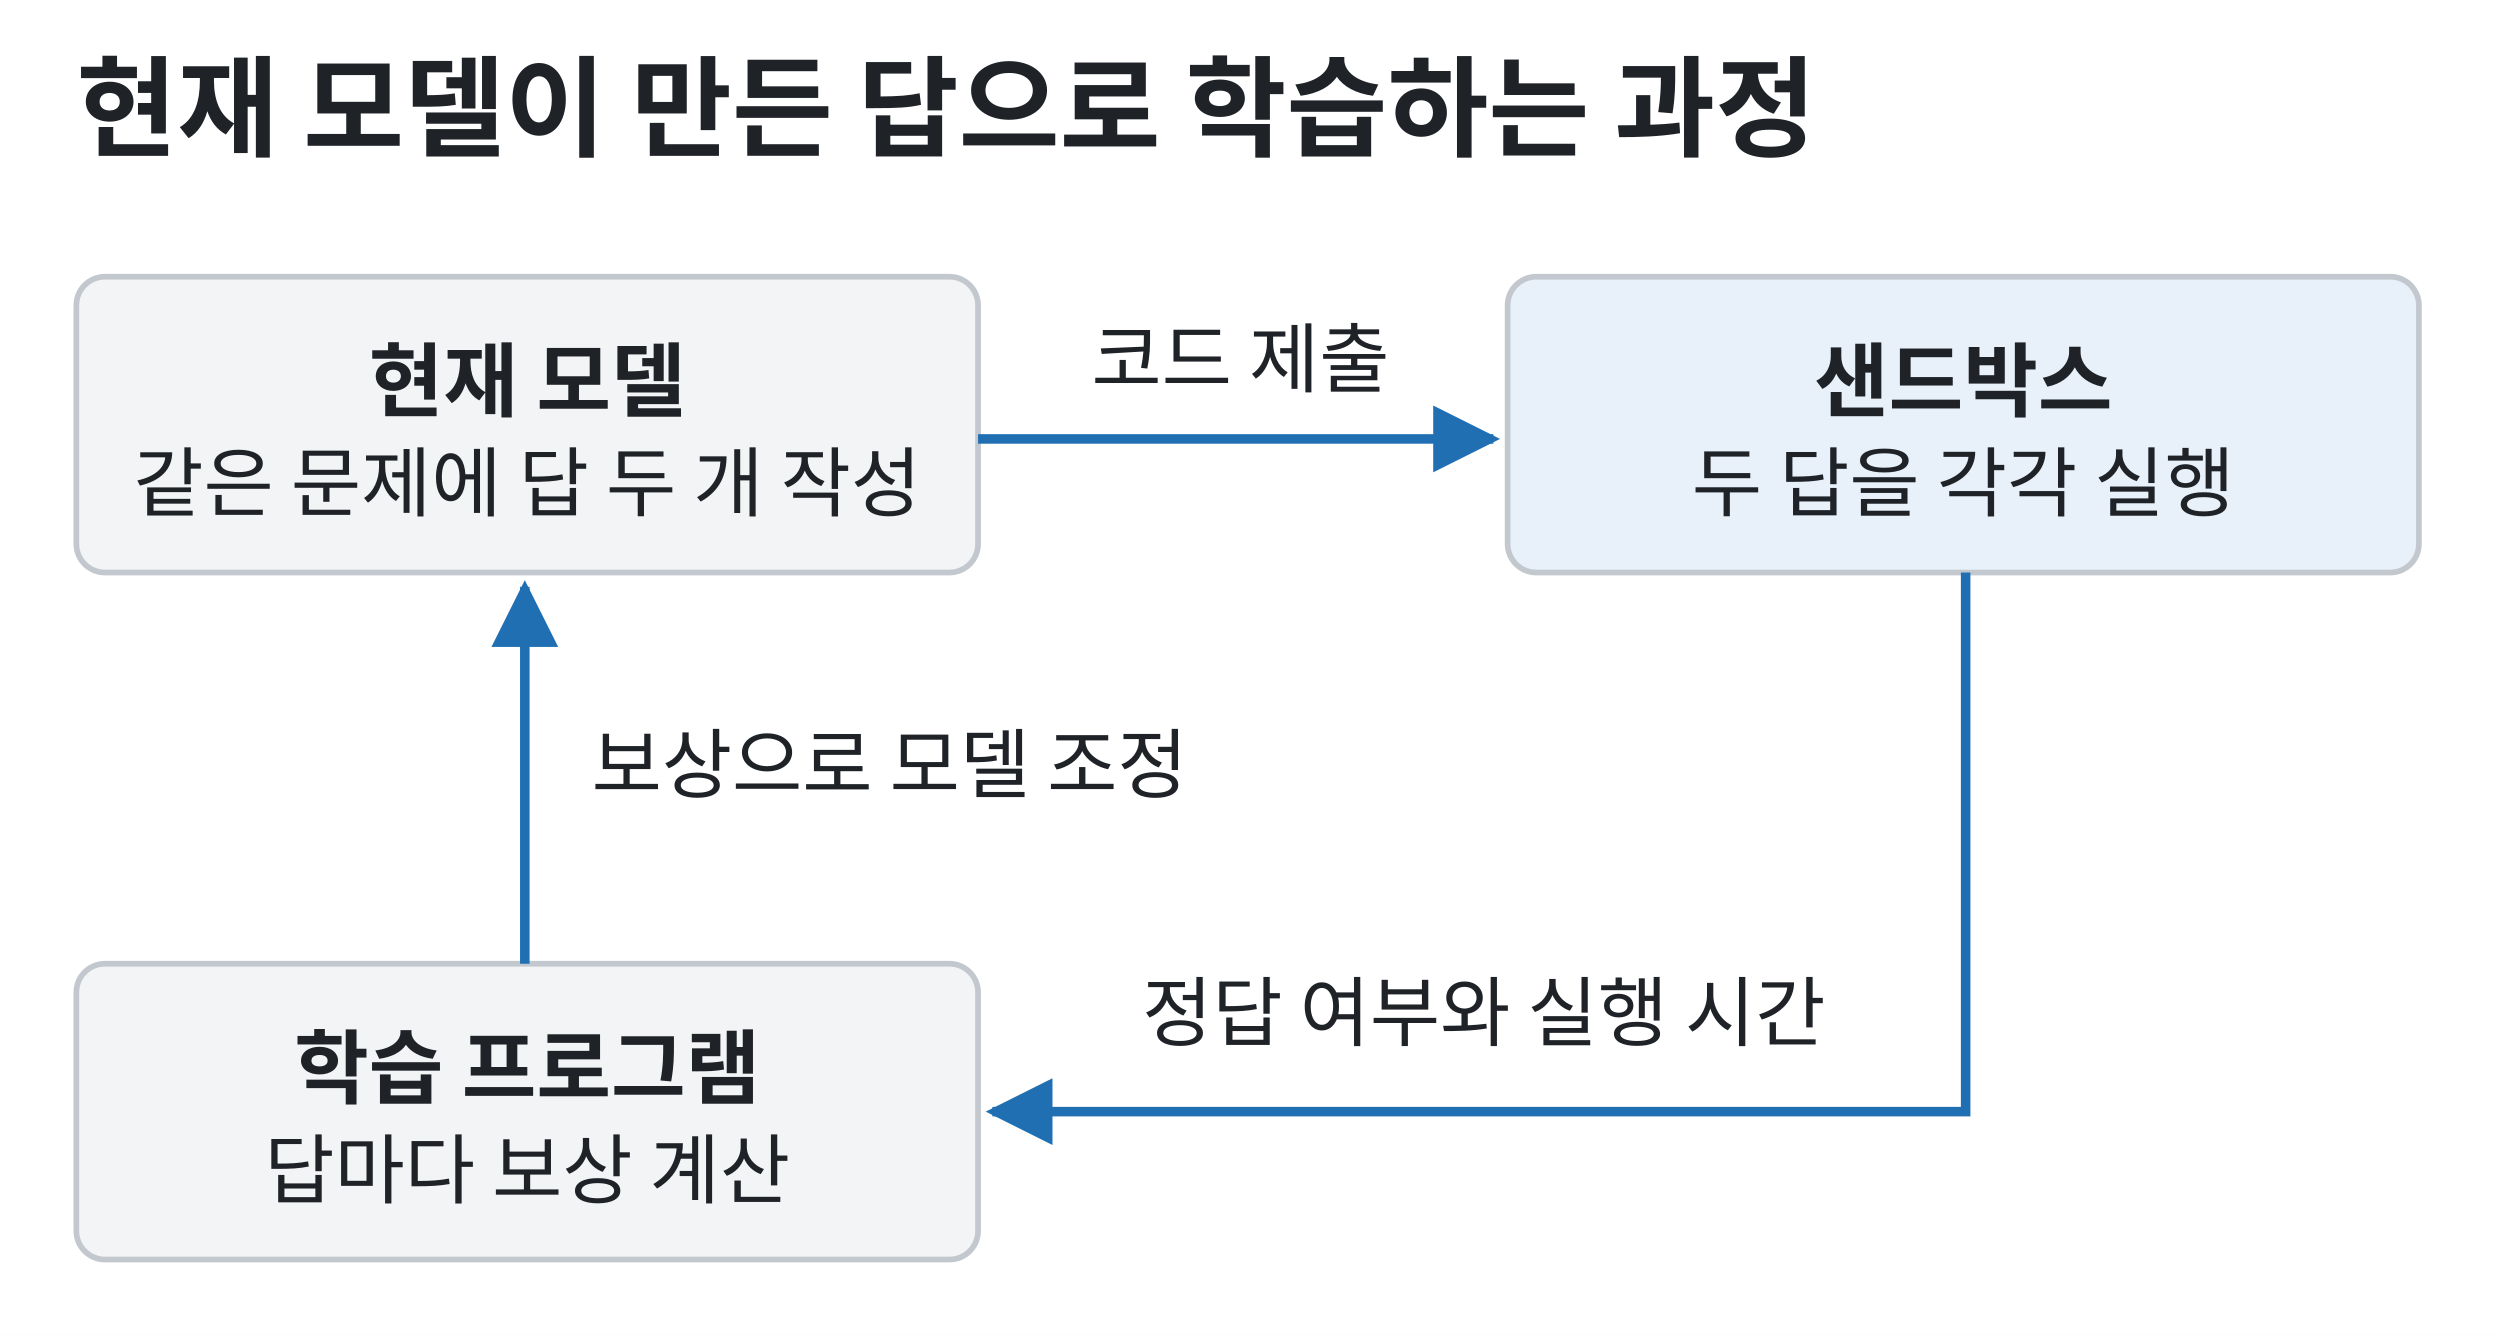
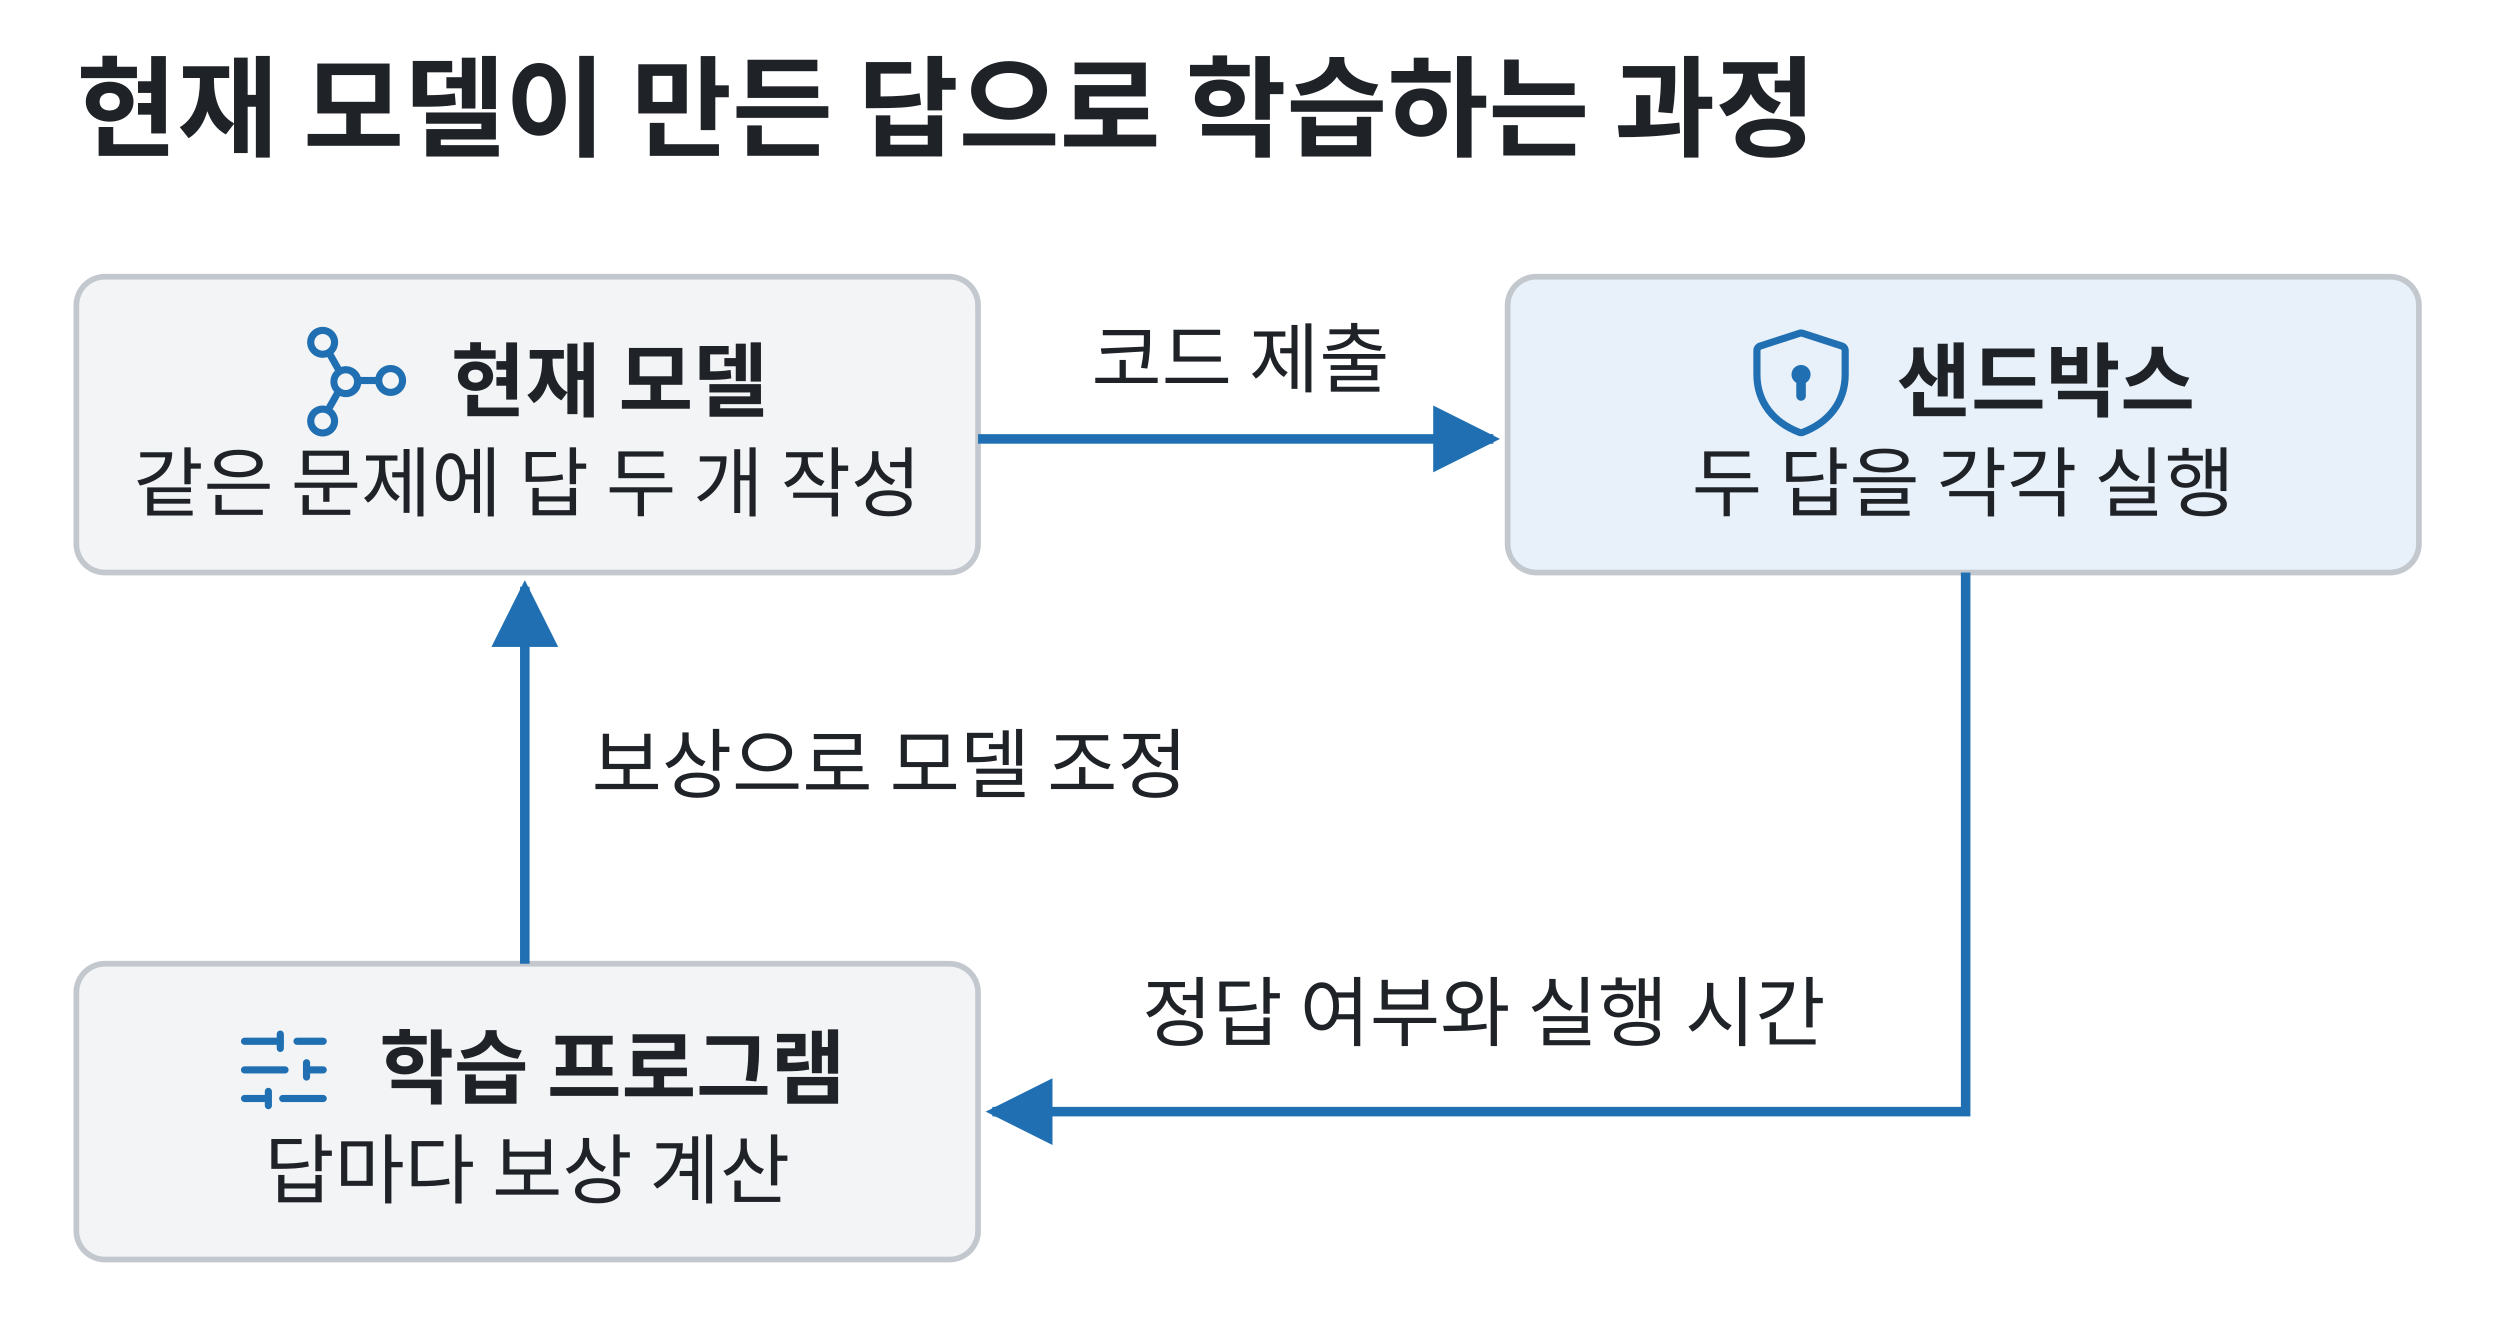
<svg xmlns="http://www.w3.org/2000/svg" width="524px" height="280px" viewBox="0 0 524 280" font-family="Pretendard, 'Apple SD Gothic Neo', 'Noto Sans KR', 'Malgun Gothic', Arial, sans-serif">
  <defs>
    <marker id="head-ink" viewBox="0 0 10 10" refX="9" refY="5" markerWidth="7" markerHeight="7" orient="auto-start-reverse">
      <path d="M0,0 L10,5 L0,10 z" fill="#1F2328" />
    </marker>
    <marker id="head-red" viewBox="0 0 10 10" refX="9" refY="5" markerWidth="7" markerHeight="7" orient="auto-start-reverse">
      <path d="M0,0 L10,5 L0,10 z" fill="#C23B32" />
    </marker>
    <marker id="head-accent" viewBox="0 0 10 10" refX="9" refY="5" markerWidth="7" markerHeight="7" orient="auto-start-reverse">
      <path d="M0,0 L10,5 L0,10 z" fill="#1F6FB2" />
    </marker>
    <marker id="head-muted" viewBox="0 0 10 10" refX="9" refY="5" markerWidth="7" markerHeight="7" orient="auto-start-reverse">
      <path d="M0,0 L10,5 L0,10 z" fill="#9AA1AB" />
    </marker>
  </defs>
  <rect width="100%" height="100%" fill="#FFFFFF" />
  <text x="16" y="31" font-size="23" font-weight="600" fill="#1F2328" text-anchor="start">현재 모델이 만든 답으로 학습하는 과정</text>
  <rect x="16" y="58" width="189" height="62" rx="6" fill="#F3F4F6" stroke="#C3C8CF" stroke-width="1.2" />
-   <text x="110.5" y="86" font-size="17" font-weight="600" fill="#1F2328" text-anchor="middle">현재 모델</text>
+   <g transform="translate(62.5,68) scale(1.0)" fill="#1F6FB2">
+     <path d="M19.375 8.5a3.25 3.25 0 1 1-3.163 4h-3a3.252 3.252 0 0 1-4.443 2.509L7.214 17.76a3.25 3.25 0 1 1-1.342-.674l1.672-2.957A3.24 3.24 0 0 1 6.75 12c0-.907.371-1.727.97-2.316L6.117 6.846A3.253 3.253 0 0 1 1.875 3.75a3.25 3.25 0 1 1 5.526 2.32l1.603 2.836A3.25 3.25 0 0 1 13.093 11h3.119a3.25 3.25 0 0 1 3.163-2.5M10 10.25a1.75 1.75 0 1 0-.001 3.499A1.75 1.75 0 0 0 10 10.25M5.125 2a1.75 1.75 0 1 0 0 3.5 1.75 1.75 0 0 0 0-3.5m12.5 9.75a1.75 1.75 0 1 0 3.5 0 1.75 1.75 0 0 0-3.5 0m-14.25 8.5a1.75 1.75 0 1 0 3.501-.001 1.75 1.75 0 0 0-3.501.001" />
+   </g>
+   <text x="94.5" y="86" font-size="17" font-weight="600" fill="#1F2328" text-anchor="start">현재 모델</text>
  <text x="110.5" y="107" font-size="16" fill="#1F2328" text-anchor="middle">같은 문제에 답 두 개 작성</text>
  <rect x="316" y="58" width="191" height="62" rx="6" fill="#E8F1FA" stroke="#C3C8CF" stroke-width="1.2" />
-   <text x="411.5" y="86" font-size="17" font-weight="600" fill="#1F2328" text-anchor="middle">샌드박스</text>
+   <g transform="translate(365.5,68) scale(1.0)" fill="#1F6FB2">
+     <path d="M11.46 1.137a1.75 1.75 0 0 1 1.08 0l8.25 2.675A1.75 1.75 0 0 1 22 5.476V10.5c0 6.19-3.77 10.705-9.401 12.83a1.7 1.7 0 0 1-1.198 0C5.771 21.204 2 16.69 2 10.5V5.476c0-.76.49-1.43 1.21-1.664Zm.617 1.426a.25.25 0 0 0-.154 0L3.673 5.24a.25.25 0 0 0-.173.237V10.5c0 5.461 3.28 9.483 8.43 11.426a.2.2 0 0 0 .14 0c5.15-1.943 8.43-5.965 8.43-11.426V5.476a.25.25 0 0 0-.173-.237ZM13 12.232V15a1 1 0 0 1-2 0v-2.768a2 2 0 1 1 2 0" />
+   </g>
+   <text x="397.5" y="86" font-size="17" font-weight="600" fill="#1F2328" text-anchor="start">샌드박스</text>
  <text x="411.5" y="107" font-size="16" fill="#1F2328" text-anchor="middle">두 답을 각각 실행</text>
  <rect x="16" y="202" width="189" height="62" rx="6" fill="#F3F4F6" stroke="#C3C8CF" stroke-width="1.2" />
-   <text x="110.5" y="230" font-size="17" font-weight="600" fill="#1F2328" text-anchor="middle">학습 프로그램</text>
+   <g transform="translate(47.5,212) scale(1.0)" fill="#1F6FB2">
+     <path d="M11 18.25a.75.75 0 0 1 .75-.75h8.5a.75.75 0 0 1 0 1.5h-8.5a.75.75 0 0 1-.75-.75m-8-12a.75.75 0 0 1 .75-.75h7.5a.75.75 0 0 1 0 1.5h-7.5A.75.75 0 0 1 3 6.25m13 6a.75.75 0 0 1 .75-.75h3.5a.75.75 0 0 1 0 1.5h-3.5a.75.75 0 0 1-.75-.75M8.75 16a.75.75 0 0 1 .75.75v3a.75.75 0 0 1-1.5 0v-3a.75.75 0 0 1 .75-.75" />
+     <path d="M3 18.25a.75.75 0 0 1 .75-.75h4.5a.75.75 0 0 1 0 1.5h-4.5a.75.75 0 0 1-.75-.75m0-6a.75.75 0 0 1 .75-.75h8.5a.75.75 0 0 1 0 1.5h-8.5a.75.75 0 0 1-.75-.75M16.75 10a.75.75 0 0 1 .75.75v3a.75.75 0 0 1-1.5 0v-3a.75.75 0 0 1 .75-.75M14 6.25a.75.75 0 0 1 .75-.75h5.5a.75.75 0 0 1 0 1.5h-5.5a.75.75 0 0 1-.75-.75M11.25 4a.75.75 0 0 1 .75.75v3a.75.75 0 0 1-1.5 0v-3a.75.75 0 0 1 .75-.75" />
+   </g>
+   <text x="79.5" y="230" font-size="17" font-weight="600" fill="#1F2328" text-anchor="start">학습 프로그램</text>
  <text x="110.5" y="251" font-size="16" fill="#1F2328" text-anchor="middle">답마다 보상 계산</text>
  <path d="M205,92 L313,92" fill="none" stroke="#1F6FB2" stroke-width="2" marker-end="url(#head-accent)" />
  <text x="260" y="81" font-size="16" fill="#1F2328" text-anchor="middle">코드 제출</text>
  <path d="M412,120 L412,233 L208,233" fill="none" stroke="#1F6FB2" stroke-width="2" marker-end="url(#head-accent)" />
  <text x="311" y="218" font-size="16" fill="#1F2328" text-anchor="middle">정답 여부와 실행 시간</text>
  <path d="M110,202 L110,123" fill="none" stroke="#1F6FB2" stroke-width="2" marker-end="url(#head-accent)" />
  <text x="124" y="166" font-size="16" fill="#1F2328" text-anchor="start">보상으로 모델 조정</text>
</svg>
